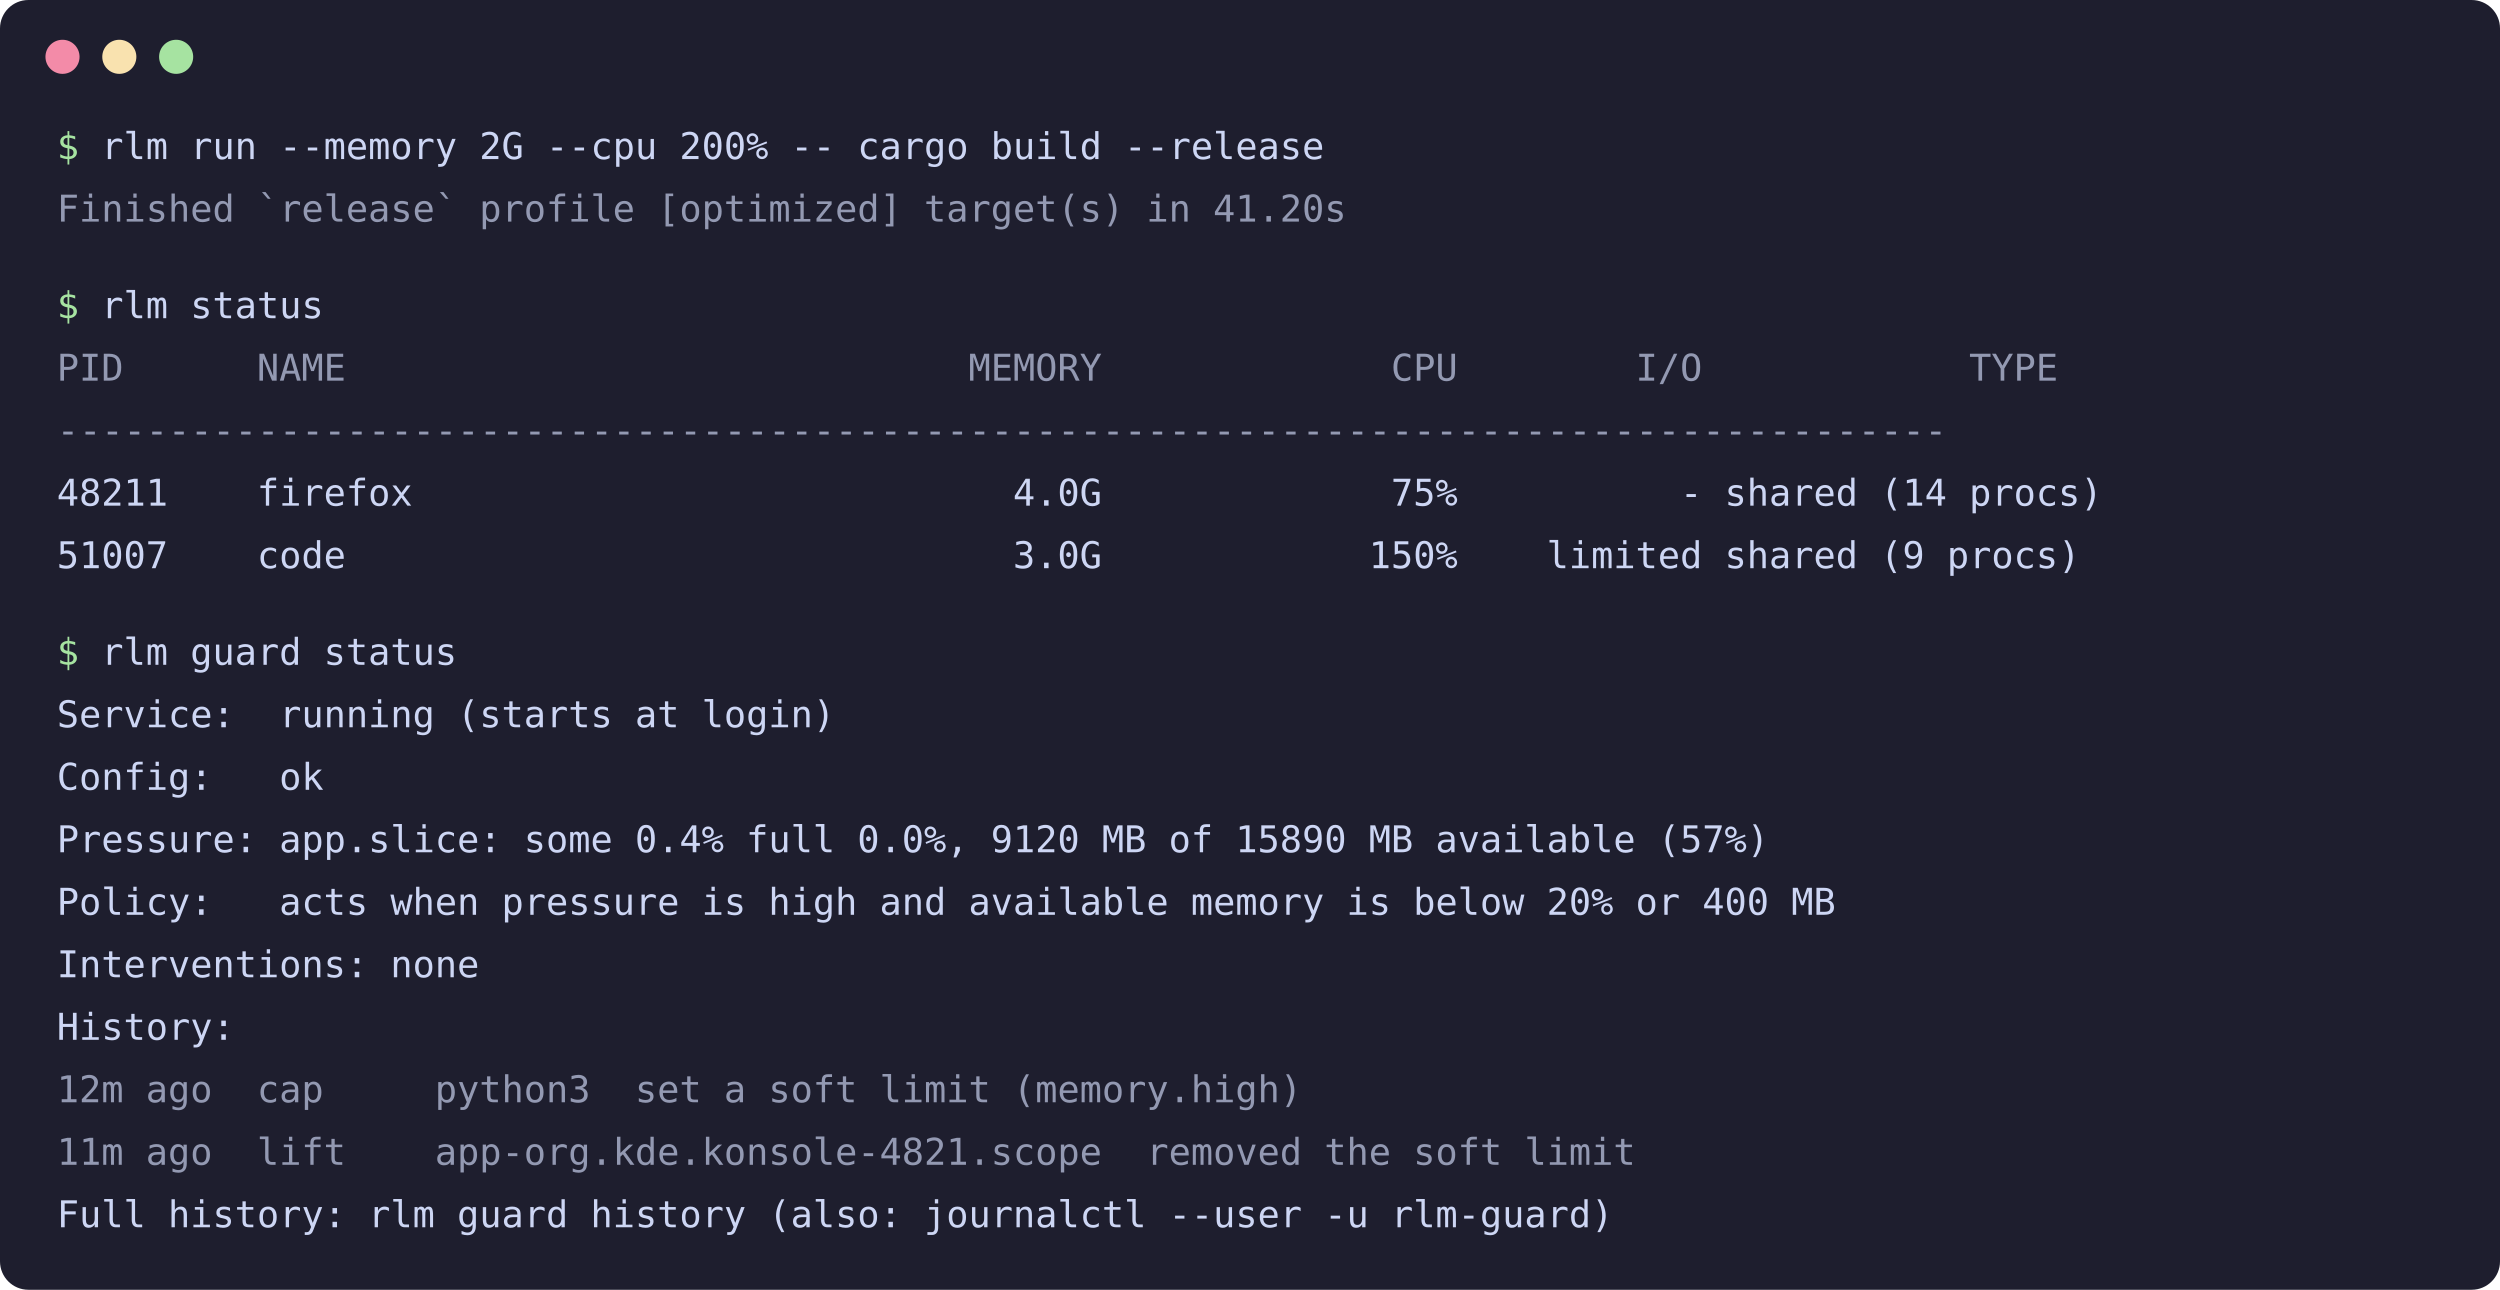
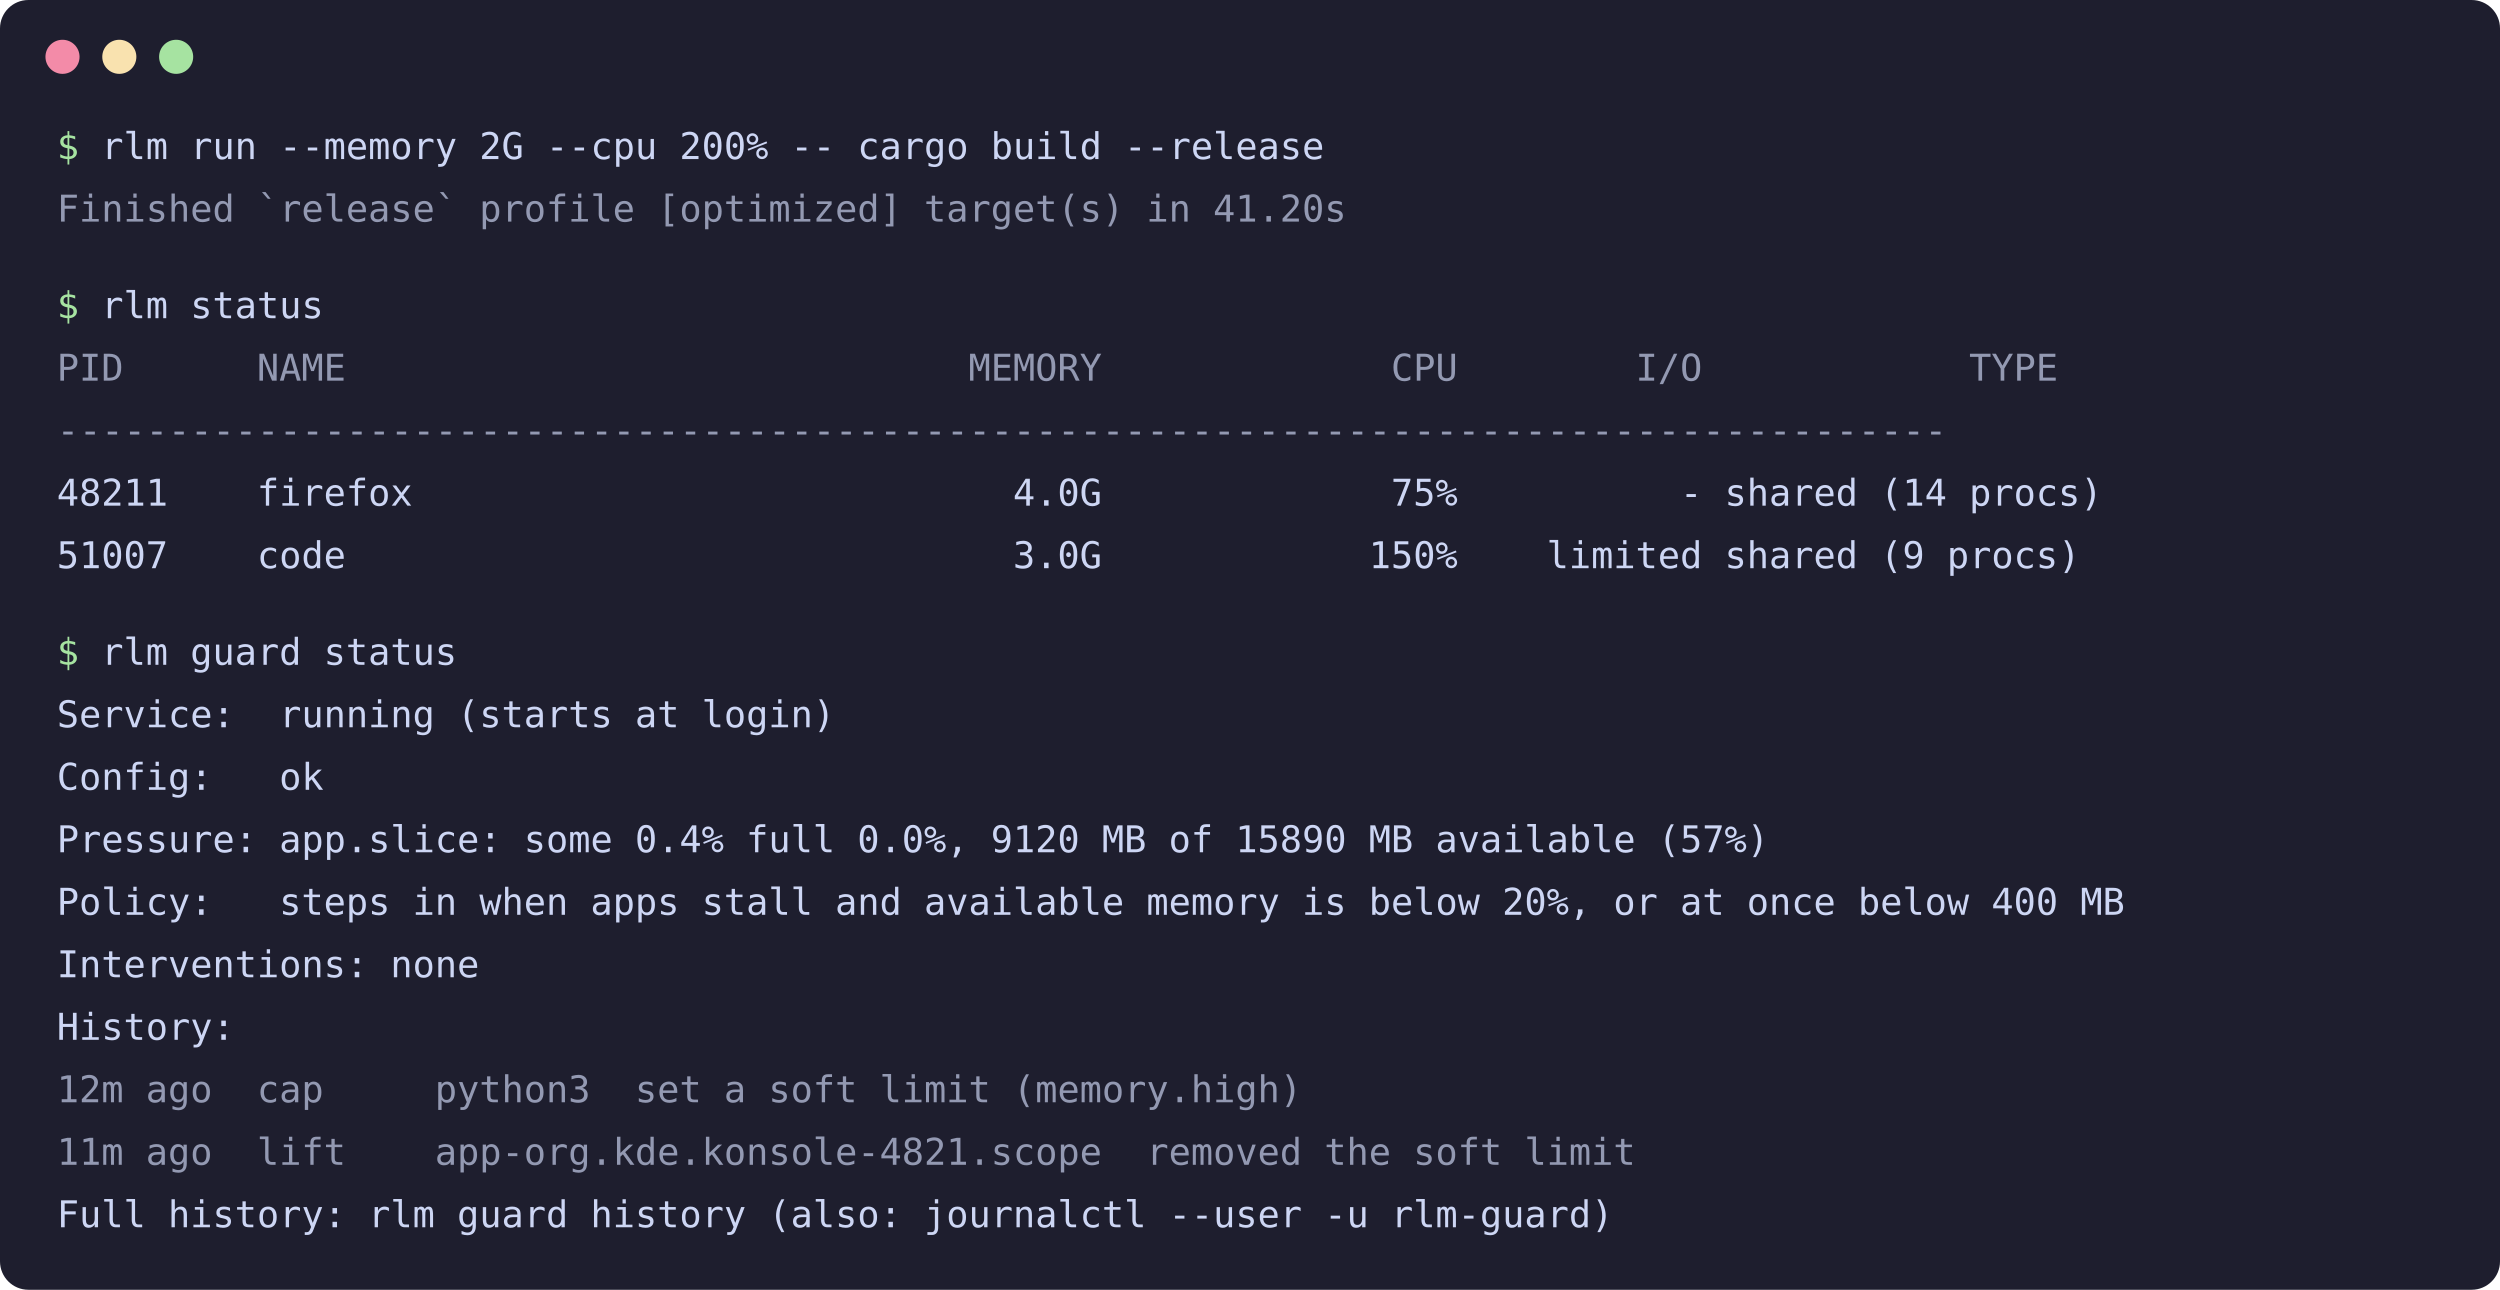
<svg xmlns="http://www.w3.org/2000/svg" width="880" height="454" viewBox="0 0 880 454" role="img" aria-label="Terminal showing rlm run, rlm status and rlm guard status">
  <rect width="880" height="454" rx="10" fill="#1e1e2e" />
  <circle cx="22" cy="20" r="6" fill="#f38ba8" />
  <circle cx="42" cy="20" r="6" fill="#f9e2af" />
  <circle cx="62" cy="20" r="6" fill="#a6e3a1" />
  <g font-family="DejaVu Sans Mono, Menlo, monospace" font-size="13" fill="#cdd6f4">
    <text x="20" y="56">
      <tspan fill="#a6e3a1">$</tspan> rlm run --memory 2G --cpu 200% -- cargo build --release</text>
    <text x="20" y="78" fill="#9399b2">    Finished `release` profile [optimized] target(s) in 41.20s</text>
    <text x="20" y="112">
      <tspan fill="#a6e3a1">$</tspan> rlm status</text>
    <text x="20" y="134" fill="#9399b2">PID      NAME                            MEMORY             CPU        I/O            TYPE</text>
    <text x="20" y="156" fill="#9399b2">-------------------------------------------------------------------------------------</text>
    <text x="20" y="178">48211    firefox                           4.0G             75%          - shared (14 procs)</text>
    <text x="20" y="200">51007    code                              3.0G            150%    limited shared (9 procs)</text>
    <text x="20" y="234">
      <tspan fill="#a6e3a1">$</tspan> rlm guard status</text>
    <text x="20" y="256">Service:  running (starts at login)</text>
    <text x="20" y="278">Config:   ok</text>
    <text x="20" y="300">Pressure: app.slice: some 0.4% full 0.0%, 9120 MB of 15890 MB available (57%)</text>
-     <text x="20" y="322">Policy:   acts when pressure is high and available memory is below 20% or 400 MB</text>
+     <text x="20" y="322">Policy:   steps in when apps stall and available memory is below 20%, or at once below 400 MB</text>
    <text x="20" y="344">Interventions: none</text>
    <text x="20" y="366">History:</text>
    <text x="20" y="388" fill="#9399b2">    12m ago  cap     python3  set a soft limit (memory.high)</text>
    <text x="20" y="410" fill="#9399b2">    11m ago  lift    app-org.kde.konsole-4821.scope  removed the soft limit</text>
    <text x="20" y="432">Full history: rlm guard history (also: journalctl --user -u rlm-guard)</text>
  </g>
</svg>
